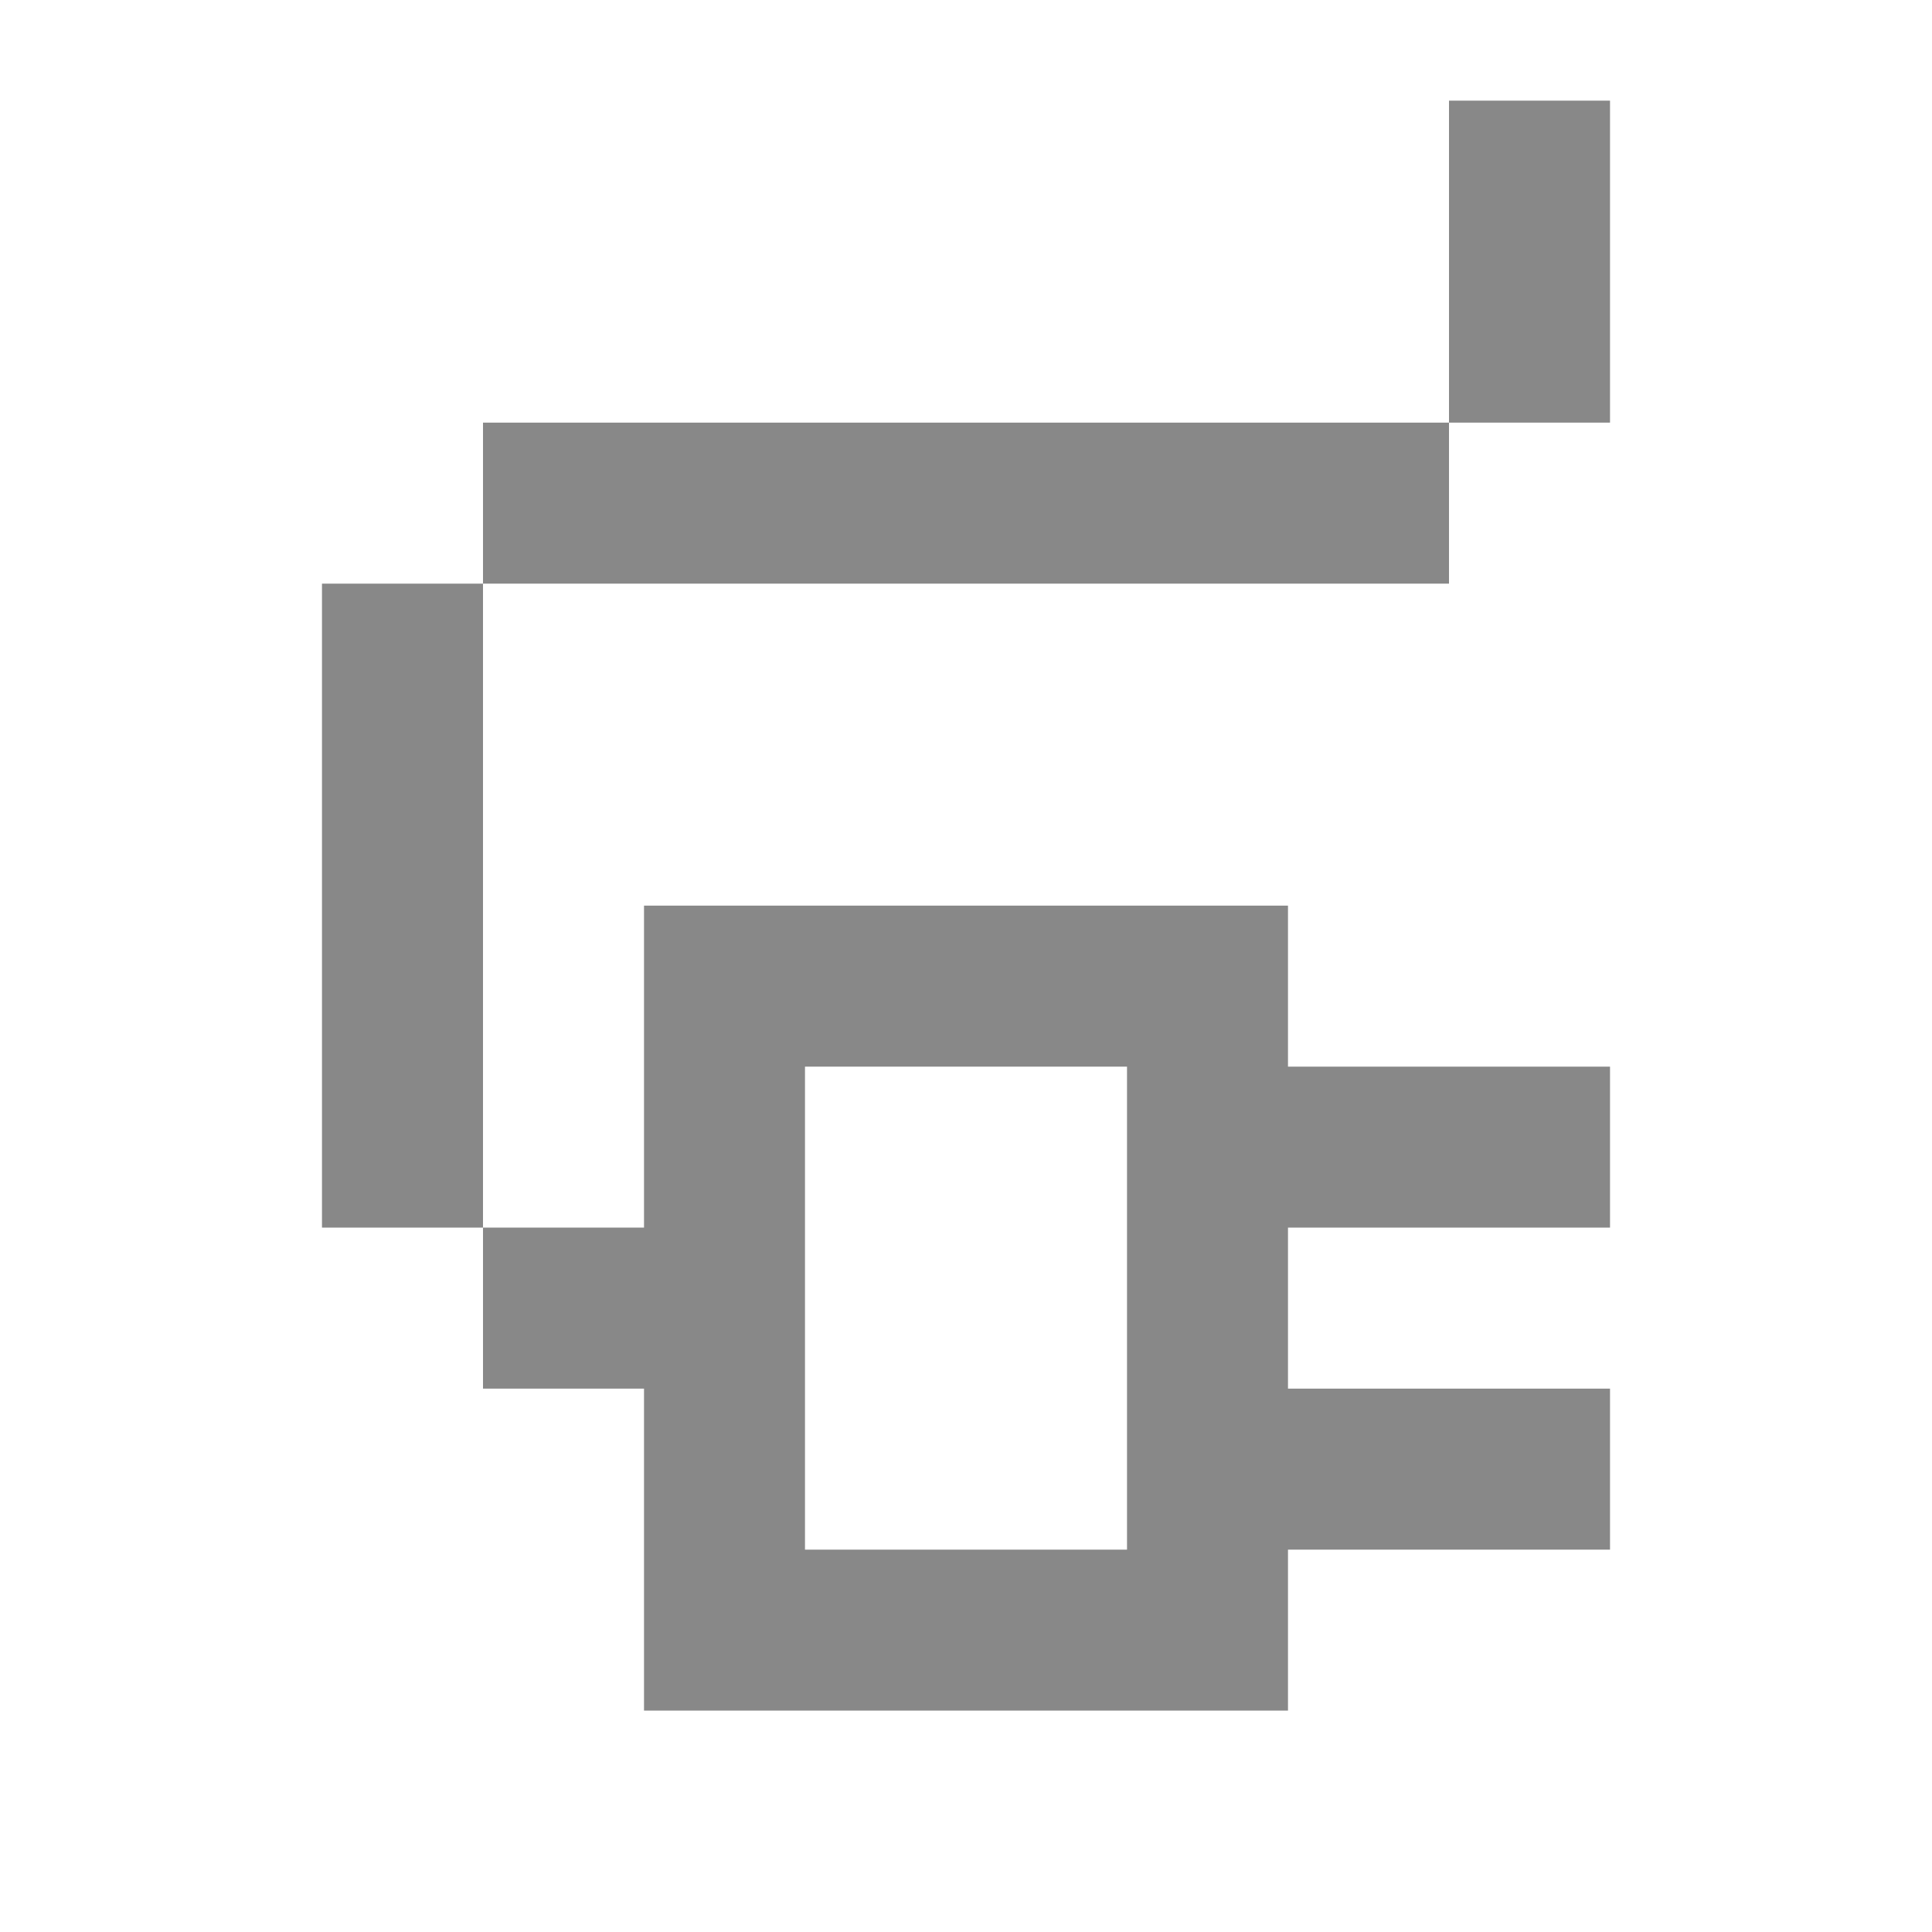
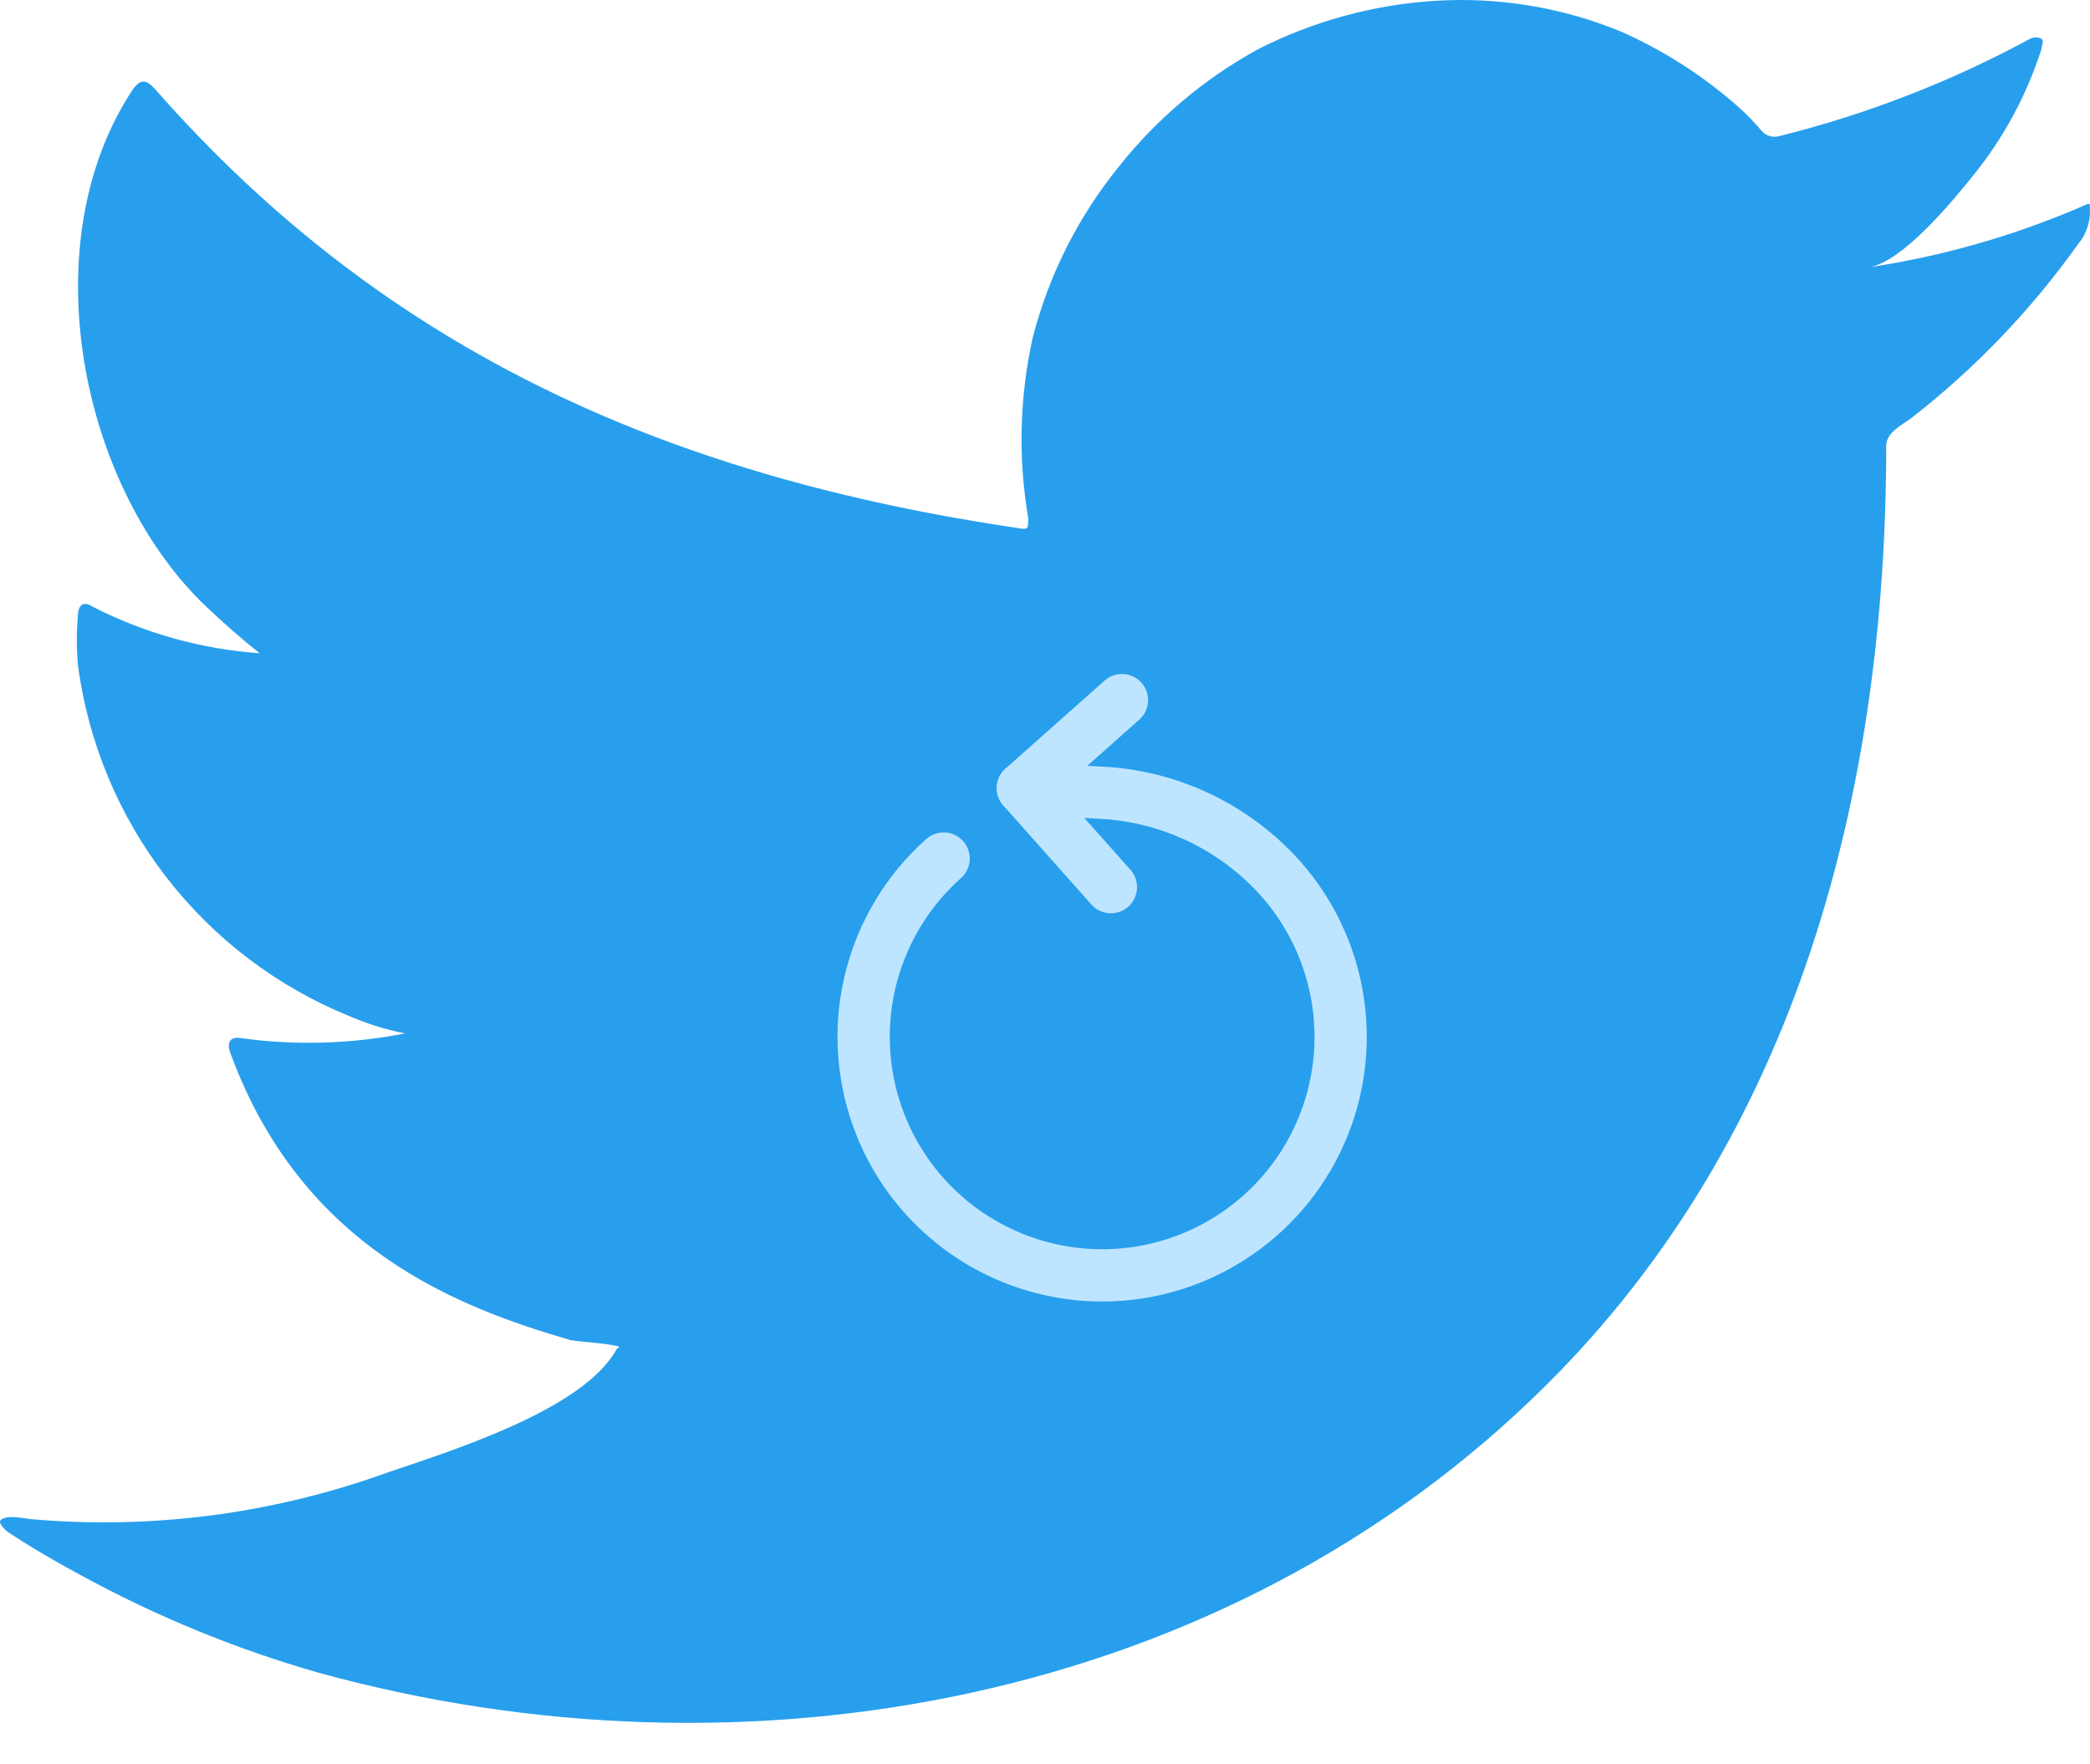
- <svg xmlns="http://www.w3.org/2000/svg" width="32" height="32" viewBox="0 0 32 32" fill="none">
-   <path d="M26.667 1.667H24V7H8V9.667H5.333V20.333H8V23H10.667V28.333H21.333V25.667H26.667V23H21.333V20.333H26.667V17.667H21.333V15H10.667V20.333H8V9.667H24V7H26.667V1.667ZM18.667 25.667H13.333V17.667H18.667V25.667Z" fill="#888888" />
+ <svg xmlns="http://www.w3.org/2000/svg" width="32" height="27" viewBox="0 0 32 27" fill="none">
+   <path d="M31.858 3.169C30.823 3.614 29.734 3.924 28.62 4.092C29.141 4.002 29.908 3.065 30.213 2.685C30.676 2.112 31.03 1.459 31.255 0.757C31.255 0.705 31.307 0.631 31.255 0.593C31.229 0.579 31.199 0.572 31.169 0.572C31.139 0.572 31.11 0.579 31.084 0.593C29.873 1.249 28.586 1.749 27.25 2.082C27.204 2.096 27.154 2.098 27.107 2.086C27.06 2.074 27.017 2.05 26.982 2.015C26.878 1.891 26.767 1.774 26.648 1.665C26.103 1.177 25.485 0.778 24.816 0.482C23.914 0.112 22.939 -0.049 21.966 0.013C21.021 0.073 20.099 0.326 19.256 0.757C18.427 1.212 17.698 1.83 17.113 2.573C16.497 3.339 16.053 4.227 15.81 5.178C15.61 6.083 15.587 7.019 15.743 7.932C15.743 8.089 15.743 8.111 15.609 8.089C10.302 7.307 5.948 5.424 2.39 1.382C2.234 1.204 2.152 1.204 2.025 1.382C0.477 3.734 1.229 7.456 3.164 9.295C3.425 9.54 3.693 9.778 3.976 10.002C3.088 9.939 2.223 9.698 1.43 9.295C1.281 9.198 1.199 9.25 1.192 9.428C1.171 9.676 1.171 9.925 1.192 10.173C1.347 11.36 1.815 12.484 2.547 13.431C3.28 14.378 4.25 15.113 5.36 15.562C5.63 15.678 5.912 15.765 6.201 15.822C5.38 15.984 4.537 16.009 3.708 15.897C3.529 15.859 3.462 15.956 3.529 16.127C4.623 19.105 6.997 20.013 8.739 20.519C8.977 20.556 9.216 20.556 9.483 20.616C9.483 20.616 9.483 20.616 9.439 20.66C8.925 21.598 6.849 22.231 5.896 22.558C4.157 23.183 2.303 23.422 0.462 23.258C0.172 23.213 0.105 23.221 0.031 23.258C-0.044 23.295 0.031 23.377 0.113 23.451C0.485 23.697 0.857 23.913 1.244 24.121C2.396 24.75 3.614 25.249 4.876 25.61C11.411 27.411 18.765 26.086 23.67 21.211C27.526 17.385 28.88 12.108 28.88 6.823C28.88 6.622 29.126 6.503 29.267 6.399C30.243 5.639 31.103 4.742 31.82 3.734C31.945 3.584 32.008 3.393 31.999 3.199V3.199C31.999 3.087 31.999 3.109 31.858 3.169Z" fill="#289FED" />
+   <path d="M14.448 13.145C13.908 13.625 13.523 14.255 13.341 14.954C13.159 15.652 13.188 16.39 13.425 17.072C13.661 17.755 14.095 18.351 14.671 18.787C15.247 19.223 15.94 19.478 16.661 19.521C17.382 19.563 18.099 19.391 18.722 19.025C19.345 18.66 19.846 18.118 20.161 17.468C20.476 16.818 20.591 16.089 20.492 15.373C20.393 14.658 20.084 13.988 19.604 13.448C18.923 12.688 17.974 12.22 16.956 12.143L15.661 12.067" stroke="#BEE5FF" stroke-width="0.8" stroke-linecap="round" stroke-linejoin="round" />
+   <path d="M17.178 10.719L15.661 12.067L17.009 13.583" stroke="#BEE5FF" stroke-width="0.8" stroke-linecap="round" stroke-linejoin="round" />
</svg>
